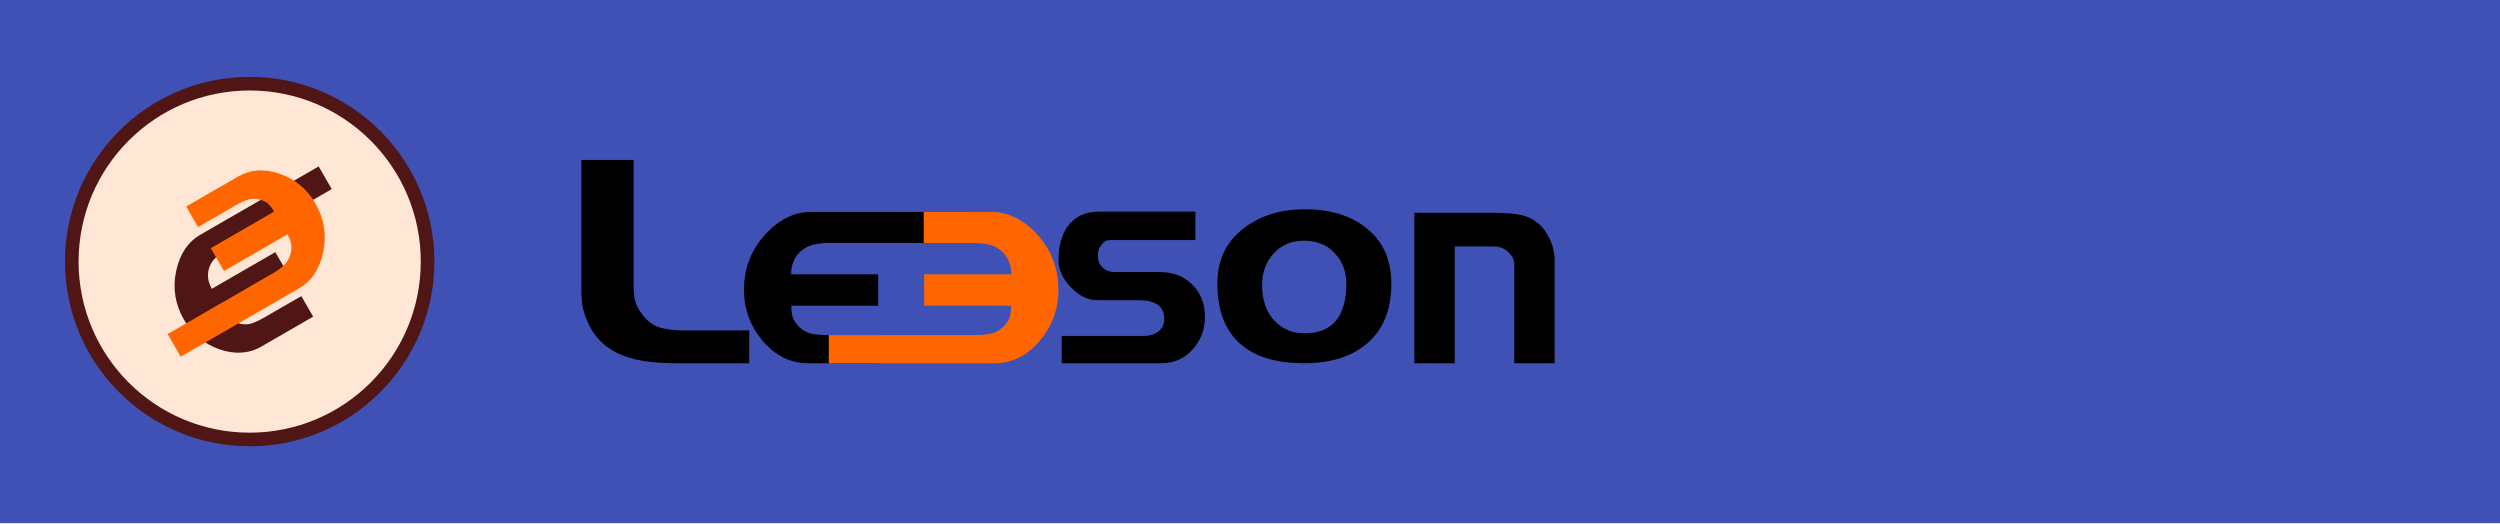
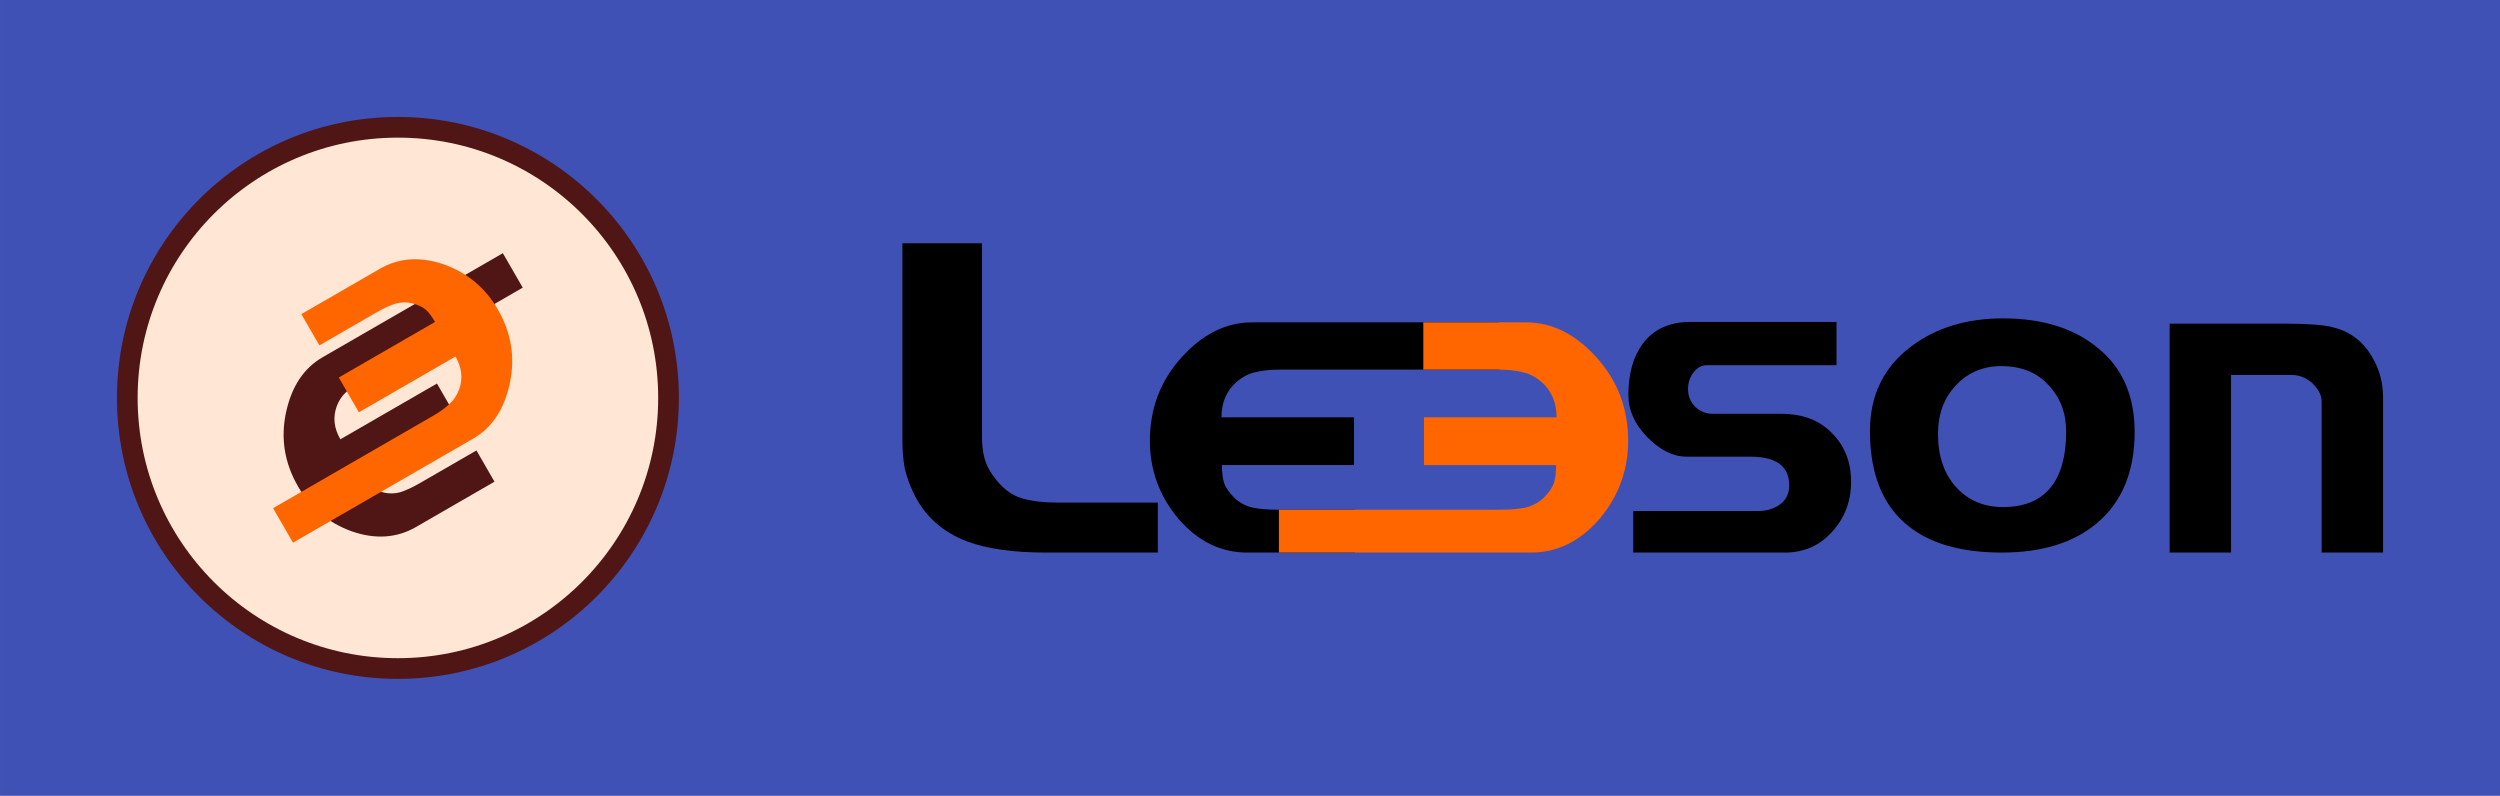
- <svg xmlns="http://www.w3.org/2000/svg" width="144.295mm" height="30.195mm" viewBox="0 0 511.28 106.99" id="svg9854" version="1.1">
+ <svg xmlns="http://www.w3.org/2000/svg" width="94.855mm" height="30.195mm" viewBox="0 0 336.099 106.99" id="svg9854" version="1.1">
  <defs id="defs9856">
    <linearGradient id="linearGradient8768">
      <stop style="stop-color:#999999;stop-opacity:1;" offset="0" id="stop8770" />
    </linearGradient>
    <filter style="color-interpolation-filters:sRGB" id="filter7296">
      <feGaussianBlur result="result0" in="SourceGraphic" stdDeviation="0.5" id="feGaussianBlur7298" />
      <feTurbulence baseFrequency="0.2" seed="300" numOctaves="10" result="result1" type="fractalNoise" id="feTurbulence7300" />
      <feGaussianBlur stdDeviation="4" result="result8" id="feGaussianBlur7302" />
      <feDisplacementMap yChannelSelector="A" result="result7" in2="result8" scale="5" in="SourceGraphic" xChannelSelector="R" id="feDisplacementMap7304" />
      <feComposite result="result2" operator="in" in2="result1" in="result7" id="feComposite7306" />
      <feComposite k4="0" k2="0" k1="0" k3="3" in2="result2" in="result0" operator="arithmetic" id="feComposite7308" />
      <feBlend result="fbSourceGraphic" mode="multiply" in2="result2" id="feBlend7310" />
      <feColorMatrix values="1 0 0 -1 0 1 0 1 -1 0 1 0 0 -1 0 -1.8 -0.5 0 5.7 -3.5 " in="fbSourceGraphic" result="fbSourceGraphicAlpha" id="feColorMatrix7312" />
      <feGaussianBlur stdDeviation="0.5" in="fbSourceGraphicAlpha" result="result0" id="feGaussianBlur7314" />
      <feSpecularLighting result="result6" surfaceScale="-5" specularExponent="5" id="feSpecularLighting7316">
        <feDistantLight azimuth="225" elevation="25" id="feDistantLight7318" />
      </feSpecularLighting>
      <feComposite in2="result6" in="SourceGraphic" result="result2" operator="in" id="feComposite7320" />
      <feComposite k4="0" k1="0" in="result2" result="result4" operator="arithmetic" k2="1" k3="1" in2="result2" id="feComposite7322" />
    </filter>
  </defs>
  <g id="layer1" transform="translate(-394.4206,-518.5784)">
-     <g id="g6">
-       <rect style="fill:#4051b5;fill-opacity:1;stroke:none;stroke-width:1.911;stroke-dasharray:none" id="rect5" width="511.28" height="106.99" x="394.421" y="518.578" />
-       <g id="g5" transform="translate(-45.10236,4.854923)">
+     <g id="g1">
+       <rect style="fill:#4051b5;fill-opacity:1;stroke:none;stroke-width:1.55;stroke-dasharray:none" id="rect5" width="336.099" height="106.99" x="394.421" y="518.578" />
+       <g id="g5" transform="translate(-42.67005,4.854923)">
        <g id="g7-6-5" transform="matrix(0.7554874,0,0,0.7554874,205.1749,296.8773)">
          <circle r="48.158" cy="357.837" cx="377.783" id="path4664-1-9-7-9-4" style="fill:#ffe6d5;fill-opacity:1;fill-rule:nonzero;stroke:#501616;stroke-width:3.684;stroke-linecap:butt;stroke-miterlimit:4;stroke-dasharray:none;stroke-dashoffset:0" />
          <g id="g4-8-7" transform="rotate(-30,251.1678,572.7757)">
            <g style="font-style:normal;font-variant:normal;font-weight:100;font-stretch:normal;font-size:35px;line-height:125%;font-family:Denmark;-inkscape-font-specification:'Denmark, Thin';text-align:start;letter-spacing:0px;word-spacing:0px;writing-mode:lr-tb;text-anchor:start;fill:#501616;fill-opacity:1;stroke:none" id="text3546-2-9-1-5-5-6-9-8-4-7-2-9-9-0-2-3-7-6" transform="matrix(1.890371,-2.4384886e-8,2.4384886e-8,1.890371,41.65149,-648.5624)">
              <path d="m 229.62,592.48 h -8.54 c -2.077,0 -3.885,-0.887 -5.425,-2.66 -1.517,-1.797 -2.275,-3.862 -2.275,-6.195 0,-2.543 0.828,-4.737 2.485,-6.58 1.68,-1.867 3.547,-2.8 5.6,-2.8 h 19.592 v 3.745 H 223.635 c -0.747,0 -1.388,0.07 -1.925,0.21 -0.513,0.117 -0.992,0.362 -1.435,0.735 -0.817,0.7 -1.225,1.645 -1.225,2.835 h 10.5 v 3.78 h -10.465 c 0,0.56 0.058,1.038 0.175,1.435 0.14,0.373 0.408,0.758 0.805,1.155 0.397,0.373 0.863,0.63 1.4,0.77 0.56,0.117 1.237,0.175 2.03,0.175 h 6.125 z" id="path3929-9-6-5-6-26-1-27-9-3-4-8-6-2-56" style="fill:#501616;fill-opacity:1" />
            </g>
            <g style="font-style:normal;font-variant:normal;font-weight:100;font-stretch:normal;font-size:35px;line-height:125%;font-family:Denmark;-inkscape-font-specification:'Denmark, Thin';text-align:start;letter-spacing:0px;word-spacing:0px;writing-mode:lr-tb;text-anchor:start;fill:#ff6600;fill-opacity:1;stroke:none" id="text3546-2-9-1-5-5-6-9-8-4-7-2-9-9-0-2-3-5-8-9" transform="matrix(-1.890371,2.4384886e-8,-2.4384886e-8,-1.890371,894.9279,1548.444)">
              <path d="m 229.62,592.48 h -8.54 c -2.077,0 -3.885,-0.887 -5.425,-2.66 -1.517,-1.797 -2.275,-3.862 -2.275,-6.195 0,-2.543 0.828,-4.737 2.485,-6.58 1.68,-1.867 3.547,-2.8 5.6,-2.8 h 19.592 v 3.745 H 223.635 c -0.747,0 -1.388,0.07 -1.925,0.21 -0.513,0.117 -0.992,0.362 -1.435,0.735 -0.817,0.7 -1.225,1.645 -1.225,2.835 h 10.5 v 3.78 h -10.465 c 0,0.56 0.058,1.038 0.175,1.435 0.14,0.373 0.408,0.758 0.805,1.155 0.397,0.373 0.863,0.63 1.4,0.77 0.56,0.117 1.237,0.175 2.03,0.175 h 6.125 z" id="path3929-9-6-5-6-26-1-27-9-3-4-8-6-3-2-3" style="fill:#ff6600;fill-opacity:1" />
            </g>
          </g>
        </g>
        <g id="g4">
          <g style="font-style:normal;font-variant:normal;font-weight:100;font-stretch:normal;font-size:35px;line-height:125%;font-family:Denmark;-inkscape-font-specification:'Denmark, Thin';text-align:start;letter-spacing:0px;word-spacing:0px;writing-mode:lr-tb;text-anchor:start;fill:#000000;fill-opacity:1;stroke:none" id="text3891-5-4-7-8-3-0-6-6-45" transform="matrix(1.697311,0,0,1.697311,235.9585,-415.7747)">
            <path d="m 265.12,585.797 q 0,2.31 -1.505,3.955 -1.47,1.645 -3.745,1.645 h -12.005 v -3.29 h 9.87 q 1.05,0 1.75,-0.525 0.735,-0.525 0.735,-1.505 0,-2.275 -3.08,-2.275 h -5.04 q -1.61,0 -3.115,-1.54 -1.505,-1.54 -1.505,-3.325 0,-2.52 1.12,-4.06 1.295,-1.75 3.815,-1.75 h 11.55 v 3.43 h -10.29 q -0.595,0 -1.05,0.595 -0.42,0.56 -0.42,1.295 0,0.805 0.56,1.4 0.595,0.56 1.4,0.56 h 5.425 q 2.555,0 4.025,1.54 1.505,1.505 1.505,3.85 z" id="path3926-1-8-0-8-5-6-3-02-25" style="fill:#000000;fill-opacity:1" />
          </g>
          <g style="font-style:normal;font-variant:normal;font-weight:100;font-stretch:normal;font-size:35px;line-height:125%;font-family:Denmark;-inkscape-font-specification:'Denmark, Thin';text-align:start;letter-spacing:0px;word-spacing:0px;writing-mode:lr-tb;text-anchor:start;fill:#000000;fill-opacity:1;stroke:none" id="text3546-2-9-1-5-5-6-9-8-6-1-1-7-4" transform="matrix(1.697311,0,0,1.697311,229.5091,-417.6121)">
            <path d="m 229.62,592.48 h -8.54 c -2.077,0 -3.885,-0.887 -5.425,-2.66 -1.517,-1.797 -2.275,-3.862 -2.275,-6.195 0,-2.543 0.828,-4.737 2.485,-6.58 1.68,-1.867 3.547,-2.8 5.6,-2.8 h 19.592 v 3.745 H 223.635 c -0.747,0 -1.388,0.07 -1.925,0.21 -0.513,0.117 -0.992,0.362 -1.435,0.735 -0.817,0.7 -1.225,1.645 -1.225,2.835 h 10.5 v 3.78 h -10.465 c 0,0.56 0.058,1.038 0.175,1.435 0.14,0.373 0.408,0.758 0.805,1.155 0.397,0.373 0.863,0.63 1.4,0.77 0.56,0.117 1.237,0.175 2.03,0.175 h 6.125 z" id="path3929-9-6-5-6-29-5-7-6-7" style="fill:#000000;fill-opacity:1" />
          </g>
          <g style="font-style:normal;font-variant:normal;font-weight:100;font-stretch:normal;font-size:35px;line-height:125%;font-family:Denmark;-inkscape-font-specification:'Denmark, Thin';text-align:start;letter-spacing:0px;word-spacing:0px;writing-mode:lr-tb;text-anchor:start;fill:#ff6600;fill-opacity:1;stroke:none" id="text3546-2-9-1-5-5-6-9-8-6-1-1-9-1-4" transform="matrix(-1.697311,0,0,1.697311,1018.149,-417.6121)">
            <path d="M 241.044,592.48 H 221.08 c -2.077,0 -3.885,-0.887 -5.425,-2.66 -1.517,-1.797 -2.275,-3.862 -2.275,-6.195 0,-2.543 0.828,-4.737 2.485,-6.58 1.68,-1.867 3.547,-2.8 5.6,-2.8 h 8.139 v 3.745 H 223.635 c -0.747,0 -1.388,0.07 -1.925,0.21 -0.513,0.117 -0.992,0.362 -1.435,0.735 -0.817,0.7 -1.225,1.645 -1.225,2.835 h 10.5 v 3.78 h -10.465 c 0,0.56 0.058,1.038 0.175,1.435 0.14,0.373 0.408,0.758 0.805,1.155 0.397,0.373 0.863,0.63 1.4,0.77 0.56,0.117 1.237,0.175 2.03,0.175 h 17.549 z" id="path3929-9-6-5-6-29-5-7-3-3-4" style="fill:#ff6600;fill-opacity:1" />
          </g>
          <g style="font-style:normal;font-variant:normal;font-weight:100;font-stretch:normal;font-size:35px;line-height:125%;font-family:Denmark;-inkscape-font-specification:'Denmark, Thin';text-align:start;letter-spacing:0px;word-spacing:0px;writing-mode:lr-tb;text-anchor:start;fill:#000000;fill-opacity:1;stroke:none" id="text3793-5-6-6-9-0-1-5-59-2-3" transform="matrix(1.697311,0,0,1.697311,196.1236,391.4937)">
            <path d="m 233.678,115.781 h -8.855 c -2.59,0 -4.667,-0.292 -6.23,-0.875 -1.983,-0.747 -3.407,-2.03 -4.27,-3.85 -0.327,-0.7 -0.56,-1.365 -0.7,-1.995 -0.117,-0.653 -0.175,-1.4 -0.175,-2.24 V 91.281 h 6.3 v 15.33 c 0,0.7 0.082,1.318 0.245,1.855 0.163,0.513 0.455,1.027 0.875,1.54 0.583,0.747 1.26,1.237 2.03,1.47 0.77,0.233 1.75,0.35 2.94,0.35 h 7.84 v 3.955" id="path15009-2-4-6-1-07" style="fill:#000000;fill-opacity:1" />
          </g>
          <path d="m 724.071,571.793 c 0,5.347 -1.703,9.446 -5.109,12.297 -3.129,2.614 -7.386,3.921 -12.772,3.921 -5.386,0 -9.564,-1.188 -12.535,-3.564 -3.446,-2.733 -5.168,-6.99 -5.168,-12.772 0,-4.832 1.861,-8.634 5.584,-11.406 3.327,-2.495 7.426,-3.743 12.297,-3.743 5.346,10e-5 9.624,1.347 12.832,4.04 3.248,2.653 4.871,6.396 4.871,11.228 m -9.208,-0.059 c -10e-5,-2.495 -0.792,-4.574 -2.376,-6.238 -1.544,-1.703 -3.663,-2.554 -6.356,-2.554 -2.455,0 -4.495,0.871 -6.119,2.614 -1.584,1.703 -2.376,3.861 -2.376,6.475 0,3.01 0.812,5.406 2.436,7.188 1.624,1.782 3.723,2.673 6.297,2.673 2.931,0 5.109,-0.931 6.535,-2.792 1.307,-1.703 1.96,-4.158 1.96,-7.366" id="path15012-0-6-1-5-8" style="font-style:normal;font-variant:normal;font-weight:100;font-stretch:normal;font-size:35px;line-height:125%;font-family:Denmark;-inkscape-font-specification:'Denmark, Thin';text-align:start;letter-spacing:0px;word-spacing:0px;writing-mode:lr-tb;text-anchor:start;fill:#000000;fill-opacity:1;stroke:none;stroke-width:1.697" />
          <path d="m 757.469,588.01 h -8.257 v -20.257 c 0,-0.515 -0.119,-0.97 -0.356,-1.366 -0.238,-0.436 -0.574,-0.852 -1.01,-1.248 -0.792,-0.673 -1.703,-1.01 -2.733,-1.01 h -8.079 v 23.881 h -8.257 v -30.772 h 15.802 c 2.812,10e-5 4.851,0.159 6.119,0.475 1.98,0.475 3.564,1.525 4.752,3.148 1.347,1.901 2.02,3.98 2.02,6.238 v 20.911" id="path15014-9-5-7-9-6" style="font-style:normal;font-variant:normal;font-weight:100;font-stretch:normal;font-size:35px;line-height:125%;font-family:Denmark;-inkscape-font-specification:'Denmark, Thin';text-align:start;letter-spacing:0px;word-spacing:0px;writing-mode:lr-tb;text-anchor:start;fill:#000000;fill-opacity:1;stroke:none;stroke-width:1.697" />
        </g>
      </g>
+       <text xml:space="preserve" style="font-size:35px;line-height:1.25;font-family:Denmark;-inkscape-font-specification:Denmark;stroke-width:0.938;fill:#4051b5;fill-opacity:1" x="365.204" y="577.095" id="text11">
+         <tspan id="tspan11" style="stroke-width:0.938;fill:#4051b5;fill-opacity:1" x="365.204" y="577.095" />
+       </text>
    </g>
-     <text xml:space="preserve" style="font-size:35px;line-height:1.25;font-family:Denmark;-inkscape-font-specification:Denmark;stroke-width:0.938" x="365.204" y="577.095" id="text11">
-       <tspan id="tspan11" style="stroke-width:0.938" x="365.204" y="577.095" />
-     </text>
  </g>
</svg>
